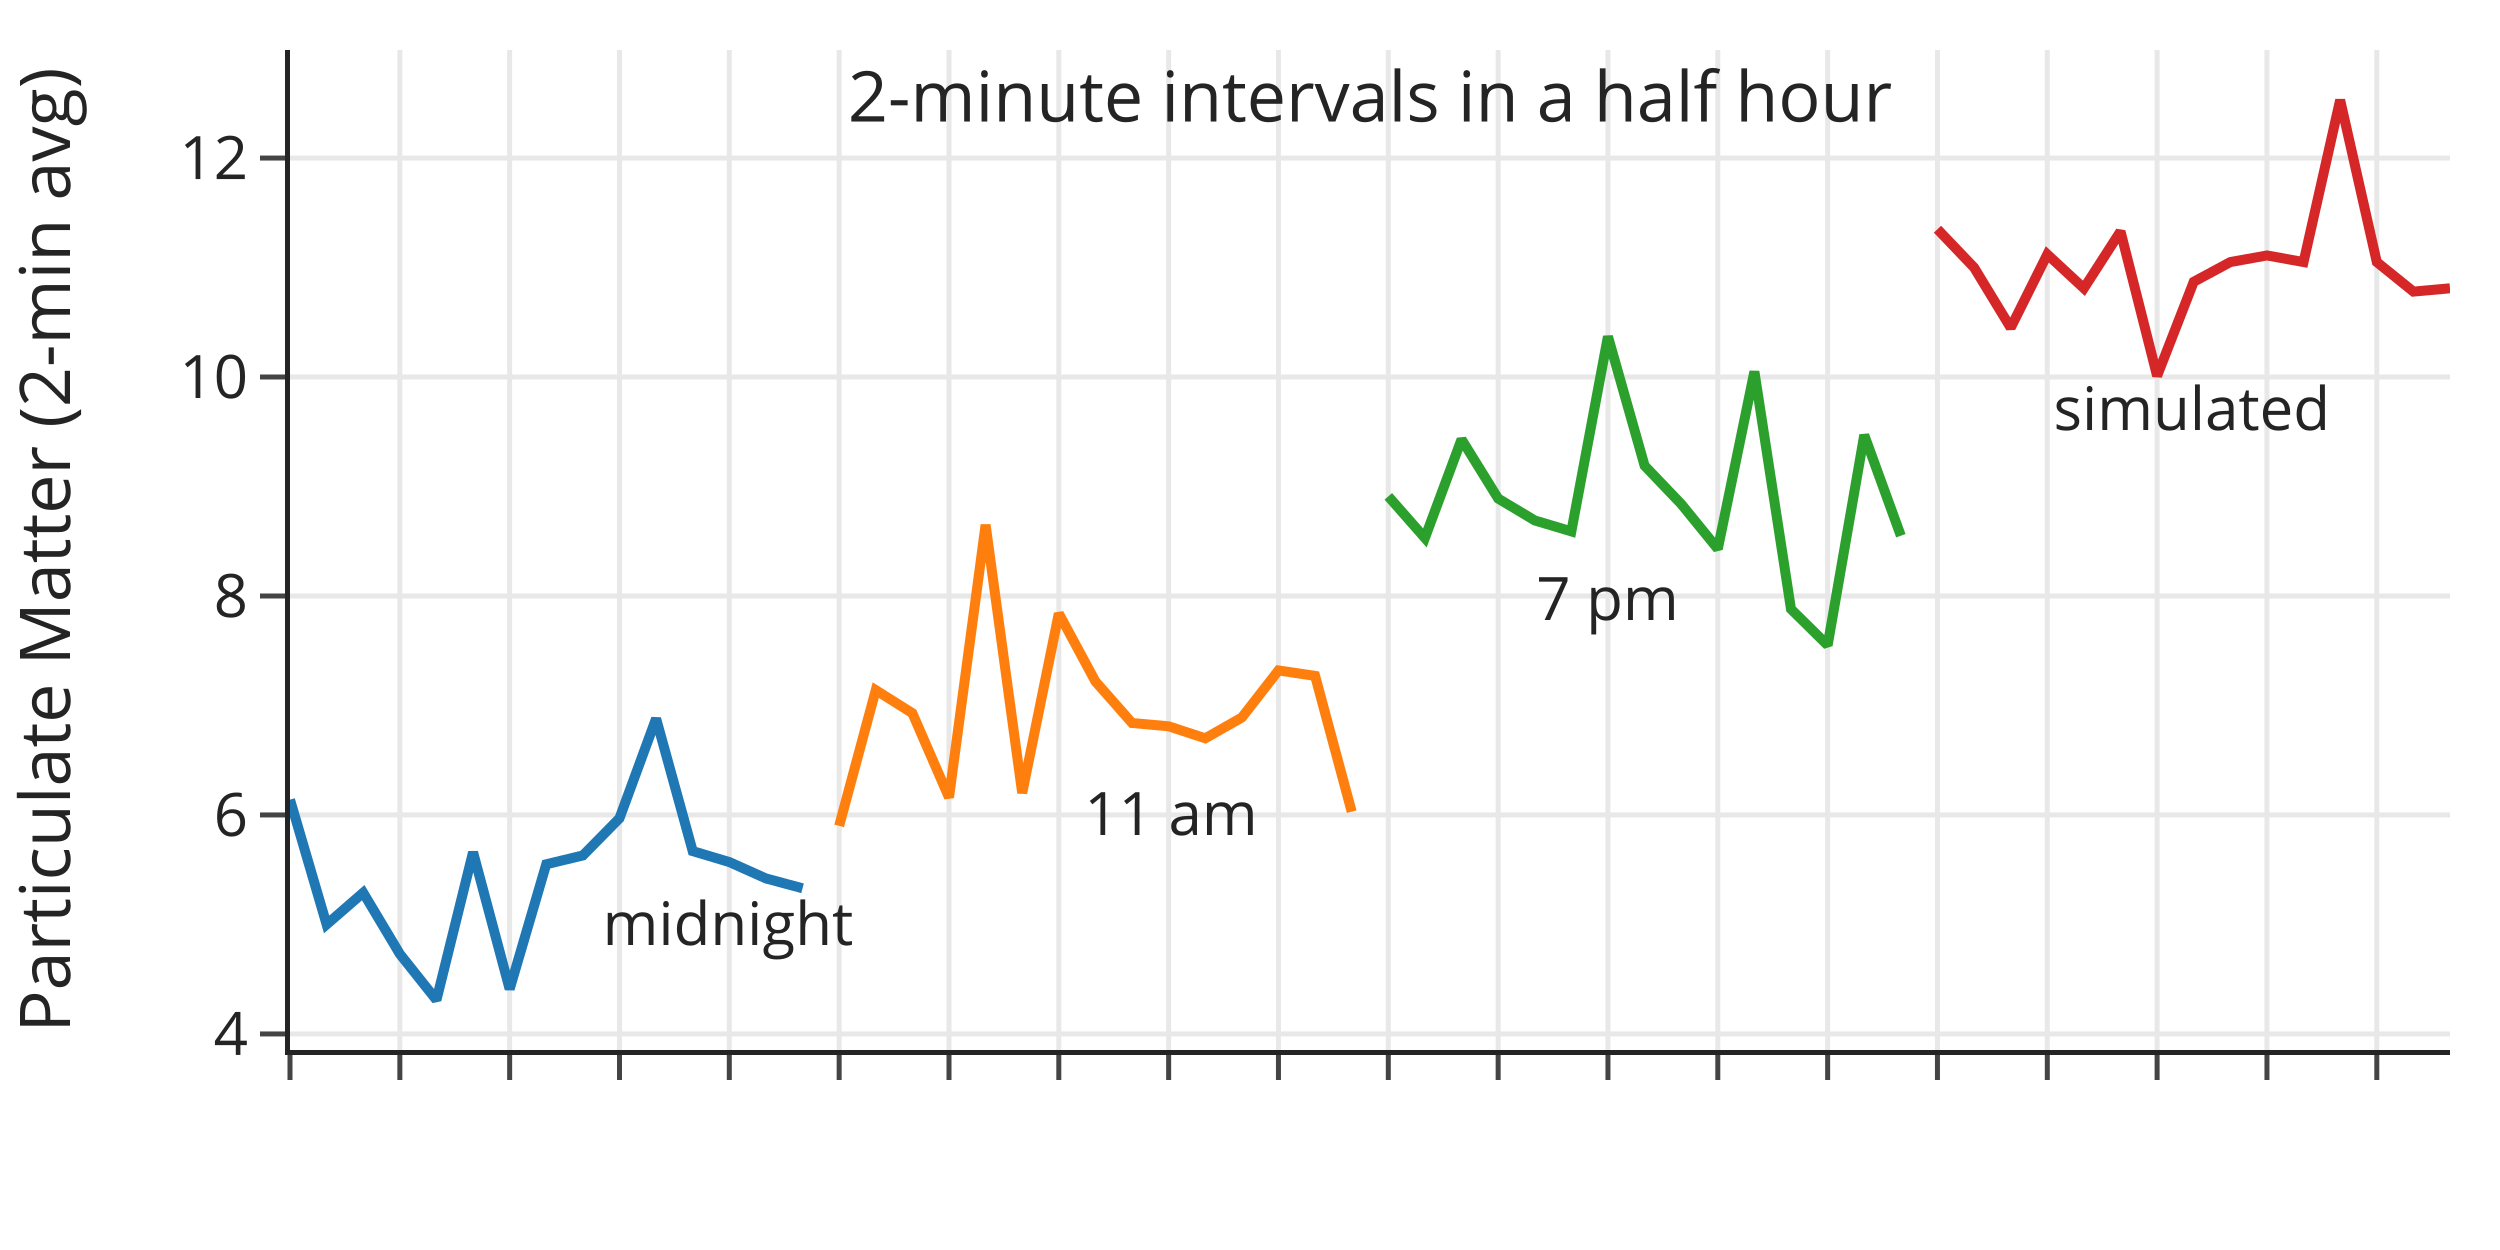
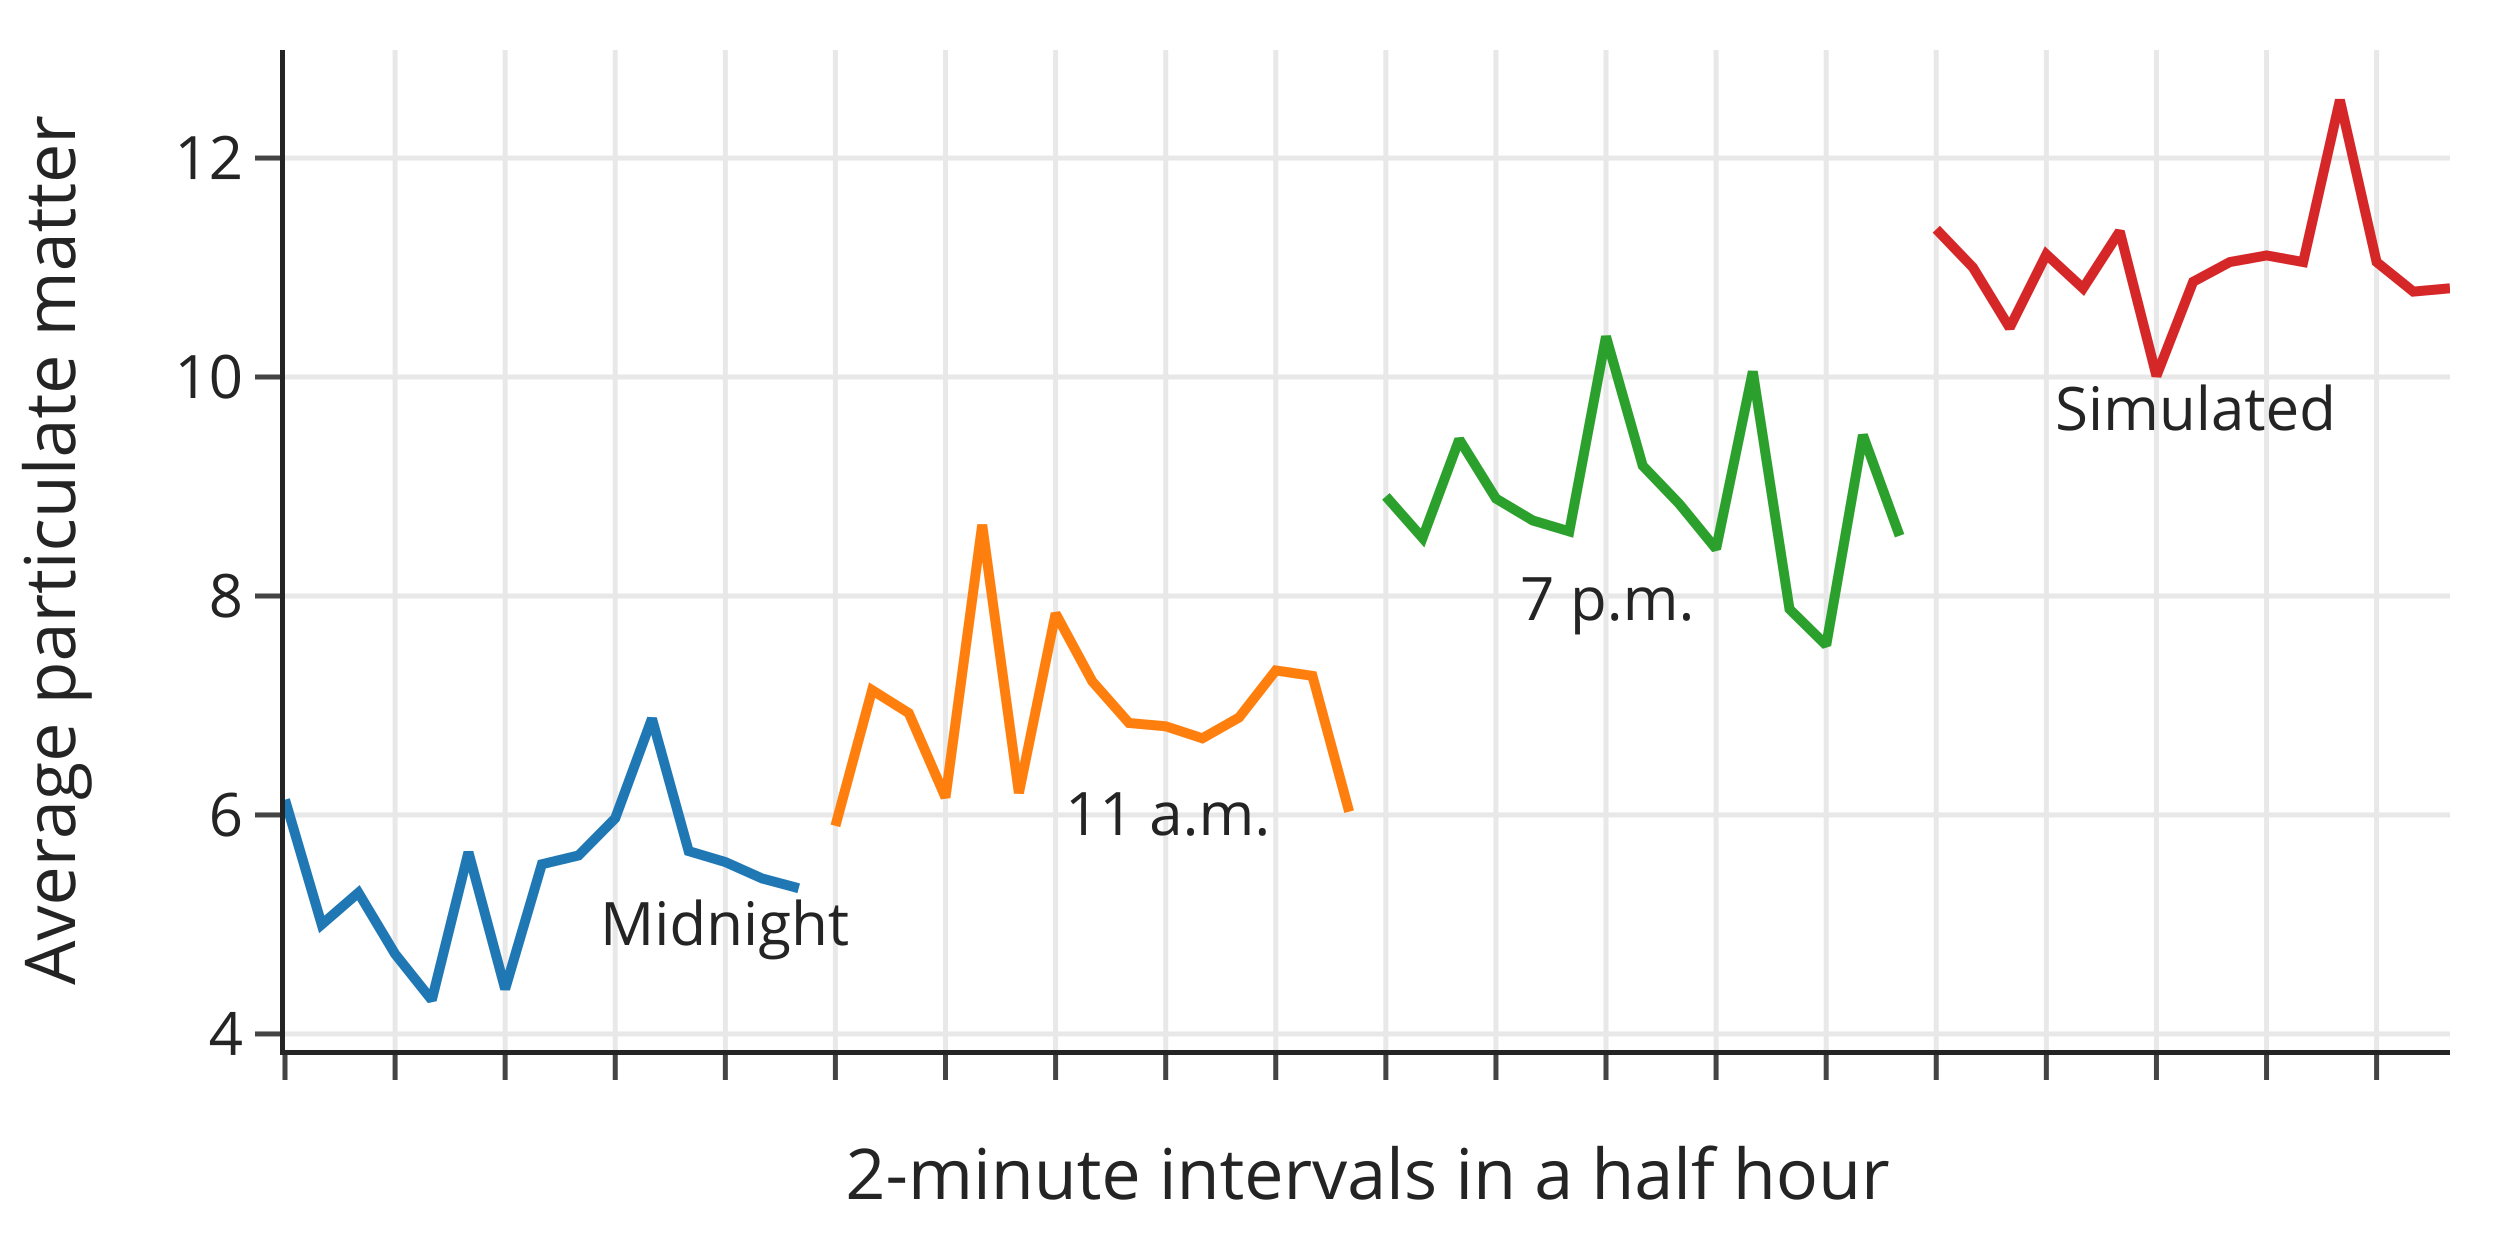
<svg xmlns="http://www.w3.org/2000/svg" class="main-svg" width="500" height="250" style="" viewBox="0 0 500 250">
  <rect x="0" y="0" width="500" height="250" style="fill: rgb(255, 255, 255); fill-opacity: 1;" />
-   <defs id="defs-1fd21e">
+   <defs id="defs-835324">
    <g class="clips">
-       <clipPath id="clip1fd21exyplot" class="plotclip">
-         <rect width="432" height="200" />
-       </clipPath>
-       <clipPath class="axesclip" id="clip1fd21ex">
-         <rect x="58" y="0" width="432" height="250" />
-       </clipPath>
-       <clipPath class="axesclip" id="clip1fd21ey">
+       <clipPath id="clip835324xyplot" class="plotclip">
+         <rect width="433" height="200" />
+       </clipPath>
+       <clipPath class="axesclip" id="clip835324x">
+         <rect x="57" y="0" width="433" height="250" />
+       </clipPath>
+       <clipPath class="axesclip" id="clip835324y">
        <rect x="0" y="10" width="500" height="200" />
      </clipPath>
-       <clipPath class="axesclip" id="clip1fd21exy">
-         <rect x="58" y="10" width="432" height="200" />
+       <clipPath class="axesclip" id="clip835324xy">
+         <rect x="57" y="10" width="433" height="200" />
      </clipPath>
    </g>
    <g class="gradients" />
    <g class="patterns" />
  </defs>
  <g class="bglayer" />
  <g class="layer-below">
    <g class="imagelayer" />
    <g class="shapelayer" />
  </g>
  <g class="cartesianlayer">
    <g class="subplot xy">
      <g class="layer-subplot">
        <g class="shapelayer" />
        <g class="imagelayer" />
      </g>
-       <g class="minor-gridlayer">
-         <g class="x" />
-         <g class="y" />
-       </g>
      <g class="gridlayer">
        <g class="x">
-           <path class="xgrid crisp" transform="translate(79.97,0)" d="M0,10v200" style="stroke: rgb(232, 232, 232); stroke-opacity: 1; stroke-width: 1px;" />
-           <path class="xgrid crisp" transform="translate(101.93,0)" d="M0,10v200" style="stroke: rgb(232, 232, 232); stroke-opacity: 1; stroke-width: 1px;" />
-           <path class="xgrid crisp" transform="translate(123.9,0)" d="M0,10v200" style="stroke: rgb(232, 232, 232); stroke-opacity: 1; stroke-width: 1px;" />
-           <path class="xgrid crisp" transform="translate(145.86,0)" d="M0,10v200" style="stroke: rgb(232, 232, 232); stroke-opacity: 1; stroke-width: 1px;" />
-           <path class="xgrid crisp" transform="translate(167.83,0)" d="M0,10v200" style="stroke: rgb(232, 232, 232); stroke-opacity: 1; stroke-width: 1px;" />
-           <path class="xgrid crisp" transform="translate(189.8,0)" d="M0,10v200" style="stroke: rgb(232, 232, 232); stroke-opacity: 1; stroke-width: 1px;" />
-           <path class="xgrid crisp" transform="translate(211.76,0)" d="M0,10v200" style="stroke: rgb(232, 232, 232); stroke-opacity: 1; stroke-width: 1px;" />
-           <path class="xgrid crisp" transform="translate(233.73,0)" d="M0,10v200" style="stroke: rgb(232, 232, 232); stroke-opacity: 1; stroke-width: 1px;" />
-           <path class="xgrid crisp" transform="translate(255.69,0)" d="M0,10v200" style="stroke: rgb(232, 232, 232); stroke-opacity: 1; stroke-width: 1px;" />
-           <path class="xgrid crisp" transform="translate(277.66,0)" d="M0,10v200" style="stroke: rgb(232, 232, 232); stroke-opacity: 1; stroke-width: 1px;" />
-           <path class="xgrid crisp" transform="translate(299.63,0)" d="M0,10v200" style="stroke: rgb(232, 232, 232); stroke-opacity: 1; stroke-width: 1px;" />
-           <path class="xgrid crisp" transform="translate(321.59,0)" d="M0,10v200" style="stroke: rgb(232, 232, 232); stroke-opacity: 1; stroke-width: 1px;" />
-           <path class="xgrid crisp" transform="translate(343.56,0)" d="M0,10v200" style="stroke: rgb(232, 232, 232); stroke-opacity: 1; stroke-width: 1px;" />
-           <path class="xgrid crisp" transform="translate(365.53,0)" d="M0,10v200" style="stroke: rgb(232, 232, 232); stroke-opacity: 1; stroke-width: 1px;" />
-           <path class="xgrid crisp" transform="translate(387.49,0)" d="M0,10v200" style="stroke: rgb(232, 232, 232); stroke-opacity: 1; stroke-width: 1px;" />
-           <path class="xgrid crisp" transform="translate(409.46,0)" d="M0,10v200" style="stroke: rgb(232, 232, 232); stroke-opacity: 1; stroke-width: 1px;" />
-           <path class="xgrid crisp" transform="translate(431.42,0)" d="M0,10v200" style="stroke: rgb(232, 232, 232); stroke-opacity: 1; stroke-width: 1px;" />
-           <path class="xgrid crisp" transform="translate(453.39,0)" d="M0,10v200" style="stroke: rgb(232, 232, 232); stroke-opacity: 1; stroke-width: 1px;" />
-           <path class="xgrid crisp" transform="translate(475.36,0)" d="M0,10v200" style="stroke: rgb(232, 232, 232); stroke-opacity: 1; stroke-width: 1px;" />
+           <path class="xgrid crisp" transform="translate(79.02,0)" d="M0,10v200" style="stroke: rgb(232, 232, 232); stroke-opacity: 1; stroke-width: 1px;" />
+           <path class="xgrid crisp" transform="translate(101.03,0)" d="M0,10v200" style="stroke: rgb(232, 232, 232); stroke-opacity: 1; stroke-width: 1px;" />
+           <path class="xgrid crisp" transform="translate(123.05,0)" d="M0,10v200" style="stroke: rgb(232, 232, 232); stroke-opacity: 1; stroke-width: 1px;" />
+           <path class="xgrid crisp" transform="translate(145.07,0)" d="M0,10v200" style="stroke: rgb(232, 232, 232); stroke-opacity: 1; stroke-width: 1px;" />
+           <path class="xgrid crisp" transform="translate(167.08,0)" d="M0,10v200" style="stroke: rgb(232, 232, 232); stroke-opacity: 1; stroke-width: 1px;" />
+           <path class="xgrid crisp" transform="translate(189.1,0)" d="M0,10v200" style="stroke: rgb(232, 232, 232); stroke-opacity: 1; stroke-width: 1px;" />
+           <path class="xgrid crisp" transform="translate(211.12,0)" d="M0,10v200" style="stroke: rgb(232, 232, 232); stroke-opacity: 1; stroke-width: 1px;" />
+           <path class="xgrid crisp" transform="translate(233.14,0)" d="M0,10v200" style="stroke: rgb(232, 232, 232); stroke-opacity: 1; stroke-width: 1px;" />
+           <path class="xgrid crisp" transform="translate(255.15,0)" d="M0,10v200" style="stroke: rgb(232, 232, 232); stroke-opacity: 1; stroke-width: 1px;" />
+           <path class="xgrid crisp" transform="translate(277.17,0)" d="M0,10v200" style="stroke: rgb(232, 232, 232); stroke-opacity: 1; stroke-width: 1px;" />
+           <path class="xgrid crisp" transform="translate(299.19,0)" d="M0,10v200" style="stroke: rgb(232, 232, 232); stroke-opacity: 1; stroke-width: 1px;" />
+           <path class="xgrid crisp" transform="translate(321.2,0)" d="M0,10v200" style="stroke: rgb(232, 232, 232); stroke-opacity: 1; stroke-width: 1px;" />
+           <path class="xgrid crisp" transform="translate(343.22,0)" d="M0,10v200" style="stroke: rgb(232, 232, 232); stroke-opacity: 1; stroke-width: 1px;" />
+           <path class="xgrid crisp" transform="translate(365.24,0)" d="M0,10v200" style="stroke: rgb(232, 232, 232); stroke-opacity: 1; stroke-width: 1px;" />
+           <path class="xgrid crisp" transform="translate(387.25,0)" d="M0,10v200" style="stroke: rgb(232, 232, 232); stroke-opacity: 1; stroke-width: 1px;" />
+           <path class="xgrid crisp" transform="translate(409.27,0)" d="M0,10v200" style="stroke: rgb(232, 232, 232); stroke-opacity: 1; stroke-width: 1px;" />
+           <path class="xgrid crisp" transform="translate(431.29,0)" d="M0,10v200" style="stroke: rgb(232, 232, 232); stroke-opacity: 1; stroke-width: 1px;" />
+           <path class="xgrid crisp" transform="translate(453.31,0)" d="M0,10v200" style="stroke: rgb(232, 232, 232); stroke-opacity: 1; stroke-width: 1px;" />
+           <path class="xgrid crisp" transform="translate(475.32,0)" d="M0,10v200" style="stroke: rgb(232, 232, 232); stroke-opacity: 1; stroke-width: 1px;" />
        </g>
        <g class="y">
-           <path class="ygrid crisp" transform="translate(0,206.79)" d="M58,0h432" style="stroke: rgb(232, 232, 232); stroke-opacity: 1; stroke-width: 1px;" />
-           <path class="ygrid crisp" transform="translate(0,162.99)" d="M58,0h432" style="stroke: rgb(232, 232, 232); stroke-opacity: 1; stroke-width: 1px;" />
-           <path class="ygrid crisp" transform="translate(0,119.2)" d="M58,0h432" style="stroke: rgb(232, 232, 232); stroke-opacity: 1; stroke-width: 1px;" />
-           <path class="ygrid crisp" transform="translate(0,75.4)" d="M58,0h432" style="stroke: rgb(232, 232, 232); stroke-opacity: 1; stroke-width: 1px;" />
-           <path class="ygrid crisp" transform="translate(0,31.61)" d="M58,0h432" style="stroke: rgb(232, 232, 232); stroke-opacity: 1; stroke-width: 1px;" />
+           <path class="ygrid crisp" transform="translate(0,206.79)" d="M57,0h433" style="stroke: rgb(232, 232, 232); stroke-opacity: 1; stroke-width: 1px;" />
+           <path class="ygrid crisp" transform="translate(0,162.99)" d="M57,0h433" style="stroke: rgb(232, 232, 232); stroke-opacity: 1; stroke-width: 1px;" />
+           <path class="ygrid crisp" transform="translate(0,119.2)" d="M57,0h433" style="stroke: rgb(232, 232, 232); stroke-opacity: 1; stroke-width: 1px;" />
+           <path class="ygrid crisp" transform="translate(0,75.4)" d="M57,0h433" style="stroke: rgb(232, 232, 232); stroke-opacity: 1; stroke-width: 1px;" />
+           <path class="ygrid crisp" transform="translate(0,31.61)" d="M57,0h433" style="stroke: rgb(232, 232, 232); stroke-opacity: 1; stroke-width: 1px;" />
        </g>
      </g>
      <g class="zerolinelayer" />
      <path class="xlines-below" />
      <path class="ylines-below" />
      <g class="overlines-below" />
      <g class="xaxislayer-below" />
      <g class="yaxislayer-below" />
      <g class="overaxes-below" />
-       <g class="plot" transform="translate(58,10)" clip-path="url(#clip1fd21exyplot)">
+       <g class="plot" transform="translate(57,10)" clip-path="url(#clip835324xyplot)">
        <g class="scatterlayer mlayer">
-           <g class="trace scatter tracea27cce" style="stroke-miterlimit: 2; opacity: 1;">
-             <g class="fills" />
-             <g class="errorbars" />
-             <g class="lines">
-               <path class="js-line" d="M0,149.93L7.32,174.89L14.64,168.54L21.97,180.8L29.29,190L36.61,160.44L43.93,187.81L51.25,162.85L58.58,161.09L65.9,153.65L73.22,133.72L80.54,160.22L87.86,162.41L95.19,165.69L102.51,167.66" style="vector-effect: none; fill: none; stroke: rgb(31, 119, 180); stroke-opacity: 1; stroke-width: 2px; opacity: 1;" />
-             </g>
-             <g class="points" />
-             <g class="text" />
-           </g>
-           <g class="trace scatter trace4676e2" style="stroke-miterlimit: 2; opacity: 1;">
-             <g class="fills" />
-             <g class="errorbars" />
-             <g class="lines">
-               <path class="js-line" d="M109.83,155.18L117.15,128.03L124.47,132.63L131.8,149.49L139.12,94.96L146.44,148.61L153.76,112.7L161.08,126.28L168.41,134.6L175.73,135.26L183.05,137.66L190.37,133.5L197.69,124.09L205.02,125.18L212.34,152.34" style="vector-effect: none; fill: none; stroke: rgb(255, 127, 14); stroke-opacity: 1; stroke-width: 2px; opacity: 1;" />
-             </g>
-             <g class="points" />
-             <g class="text" />
-           </g>
-           <g class="trace scatter traceac4195" style="stroke-miterlimit: 2; opacity: 1;">
-             <g class="fills" />
-             <g class="errorbars" />
-             <g class="lines">
-               <path class="js-line" d="M219.66,89.27L226.98,97.59L234.31,77.88L241.63,89.71L248.95,94.09L256.27,96.28L263.59,57.3L270.92,83.14L278.24,90.8L285.56,99.78L292.88,64.31L300.2,111.82L307.53,119.05L314.85,77.01L322.17,97.15" style="vector-effect: none; fill: none; stroke: rgb(44, 160, 44); stroke-opacity: 1; stroke-width: 2px; opacity: 1;" />
-             </g>
-             <g class="points" />
-             <g class="text" />
-           </g>
-           <g class="trace scatter trace066b5a" style="stroke-miterlimit: 2; opacity: 1;">
-             <g class="fills" />
-             <g class="errorbars" />
-             <g class="lines">
-               <path class="js-line" d="M329.49,35.84L336.81,43.5L344.14,55.55L351.46,40.88L358.78,47.66L366.1,36.28L373.42,65.18L380.75,46.35L388.07,42.41L395.39,41.09L402.71,42.41L410.03,10L417.36,42.41L424.68,48.32L432,47.66" style="vector-effect: none; fill: none; stroke: rgb(214, 39, 40); stroke-opacity: 1; stroke-width: 2px; opacity: 1;" />
+           <g class="trace scatter trace4cda68" style="stroke-miterlimit: 2; opacity: 1;">
+             <g class="fills" />
+             <g class="errorbars" />
+             <g class="lines">
+               <path class="js-line" d="M0,149.93L7.34,174.89L14.68,168.54L22.02,180.8L29.36,190L36.69,160.44L44.03,187.81L51.37,162.85L58.71,161.09L66.05,153.65L73.39,133.72L80.73,160.22L88.07,162.41L95.41,165.69L102.75,167.66" style="vector-effect: non-scaling-stroke; fill: none; stroke: rgb(31, 119, 180); stroke-opacity: 1; stroke-width: 2px; opacity: 1;" />
+             </g>
+             <g class="points" />
+             <g class="text" />
+           </g>
+           <g class="trace scatter trace2c9f7a" style="stroke-miterlimit: 2; opacity: 1;">
+             <g class="fills" />
+             <g class="errorbars" />
+             <g class="lines">
+               <path class="js-line" d="M110.08,155.18L117.42,128.03L124.76,132.63L132.1,149.49L139.44,94.96L146.78,148.61L154.12,112.7L161.46,126.28L168.8,134.6L176.14,135.26L183.47,137.66L190.81,133.5L198.15,124.09L205.49,125.18L212.83,152.34" style="vector-effect: non-scaling-stroke; fill: none; stroke: rgb(255, 127, 14); stroke-opacity: 1; stroke-width: 2px; opacity: 1;" />
+             </g>
+             <g class="points" />
+             <g class="text" />
+           </g>
+           <g class="trace scatter traceeaf55f" style="stroke-miterlimit: 2; opacity: 1;">
+             <g class="fills" />
+             <g class="errorbars" />
+             <g class="lines">
+               <path class="js-line" d="M220.17,89.27L227.51,97.59L234.85,77.88L242.19,89.71L249.53,94.09L256.86,96.28L264.2,57.3L271.54,83.14L278.88,90.8L286.22,99.78L293.56,64.31L300.9,111.82L308.24,119.05L315.58,77.01L322.92,97.15" style="vector-effect: non-scaling-stroke; fill: none; stroke: rgb(44, 160, 44); stroke-opacity: 1; stroke-width: 2px; opacity: 1;" />
+             </g>
+             <g class="points" />
+             <g class="text" />
+           </g>
+           <g class="trace scatter trace45f89d" style="stroke-miterlimit: 2; opacity: 1;">
+             <g class="fills" />
+             <g class="errorbars" />
+             <g class="lines">
+               <path class="js-line" d="M330.25,35.84L337.59,43.5L344.93,55.55L352.27,40.88L359.61,47.66L366.95,36.28L374.29,65.18L381.63,46.35L388.97,42.41L396.31,41.09L403.64,42.41L410.98,10L418.32,42.41L425.66,48.32L433,47.66" style="vector-effect: non-scaling-stroke; fill: none; stroke: rgb(214, 39, 40); stroke-opacity: 1; stroke-width: 2px; opacity: 1;" />
            </g>
            <g class="points" />
            <g class="text" />
          </g>
        </g>
      </g>
      <g class="overplot" />
-       <path class="xlines-above crisp" d="M57,210.5H490" style="fill: none; stroke-width: 1px; stroke: rgb(36, 36, 36); stroke-opacity: 1;" />
-       <path class="ylines-above crisp" d="M57.5,10V210" style="fill: none; stroke-width: 1px; stroke: rgb(36, 36, 36); stroke-opacity: 1;" />
+       <path class="xlines-above crisp" d="M56,210.5H490" style="fill: none; stroke-width: 1px; stroke: rgb(36, 36, 36); stroke-opacity: 1;" />
+       <path class="ylines-above crisp" d="M56.5,10V210" style="fill: none; stroke-width: 1px; stroke: rgb(36, 36, 36); stroke-opacity: 1;" />
      <g class="overlines-above" />
      <g class="xaxislayer-above">
-         <path class="xtick ticks crisp" d="M0,211v5" transform="translate(58,0)" style="stroke: rgb(68, 68, 68); stroke-opacity: 1; stroke-width: 1px;" />
-         <path class="xtick ticks crisp" d="M0,211v5" transform="translate(79.97,0)" style="stroke: rgb(68, 68, 68); stroke-opacity: 1; stroke-width: 1px;" />
-         <path class="xtick ticks crisp" d="M0,211v5" transform="translate(101.93,0)" style="stroke: rgb(68, 68, 68); stroke-opacity: 1; stroke-width: 1px;" />
-         <path class="xtick ticks crisp" d="M0,211v5" transform="translate(123.9,0)" style="stroke: rgb(68, 68, 68); stroke-opacity: 1; stroke-width: 1px;" />
-         <path class="xtick ticks crisp" d="M0,211v5" transform="translate(145.86,0)" style="stroke: rgb(68, 68, 68); stroke-opacity: 1; stroke-width: 1px;" />
-         <path class="xtick ticks crisp" d="M0,211v5" transform="translate(167.83,0)" style="stroke: rgb(68, 68, 68); stroke-opacity: 1; stroke-width: 1px;" />
-         <path class="xtick ticks crisp" d="M0,211v5" transform="translate(189.8,0)" style="stroke: rgb(68, 68, 68); stroke-opacity: 1; stroke-width: 1px;" />
-         <path class="xtick ticks crisp" d="M0,211v5" transform="translate(211.76,0)" style="stroke: rgb(68, 68, 68); stroke-opacity: 1; stroke-width: 1px;" />
-         <path class="xtick ticks crisp" d="M0,211v5" transform="translate(233.73,0)" style="stroke: rgb(68, 68, 68); stroke-opacity: 1; stroke-width: 1px;" />
-         <path class="xtick ticks crisp" d="M0,211v5" transform="translate(255.69,0)" style="stroke: rgb(68, 68, 68); stroke-opacity: 1; stroke-width: 1px;" />
-         <path class="xtick ticks crisp" d="M0,211v5" transform="translate(277.66,0)" style="stroke: rgb(68, 68, 68); stroke-opacity: 1; stroke-width: 1px;" />
-         <path class="xtick ticks crisp" d="M0,211v5" transform="translate(299.63,0)" style="stroke: rgb(68, 68, 68); stroke-opacity: 1; stroke-width: 1px;" />
-         <path class="xtick ticks crisp" d="M0,211v5" transform="translate(321.59,0)" style="stroke: rgb(68, 68, 68); stroke-opacity: 1; stroke-width: 1px;" />
-         <path class="xtick ticks crisp" d="M0,211v5" transform="translate(343.56,0)" style="stroke: rgb(68, 68, 68); stroke-opacity: 1; stroke-width: 1px;" />
-         <path class="xtick ticks crisp" d="M0,211v5" transform="translate(365.53,0)" style="stroke: rgb(68, 68, 68); stroke-opacity: 1; stroke-width: 1px;" />
-         <path class="xtick ticks crisp" d="M0,211v5" transform="translate(387.49,0)" style="stroke: rgb(68, 68, 68); stroke-opacity: 1; stroke-width: 1px;" />
-         <path class="xtick ticks crisp" d="M0,211v5" transform="translate(409.46,0)" style="stroke: rgb(68, 68, 68); stroke-opacity: 1; stroke-width: 1px;" />
-         <path class="xtick ticks crisp" d="M0,211v5" transform="translate(431.42,0)" style="stroke: rgb(68, 68, 68); stroke-opacity: 1; stroke-width: 1px;" />
-         <path class="xtick ticks crisp" d="M0,211v5" transform="translate(453.39,0)" style="stroke: rgb(68, 68, 68); stroke-opacity: 1; stroke-width: 1px;" />
-         <path class="xtick ticks crisp" d="M0,211v5" transform="translate(475.36,0)" style="stroke: rgb(68, 68, 68); stroke-opacity: 1; stroke-width: 1px;" />
+         <path class="xtick ticks crisp" d="M0,211v5" transform="translate(57,0)" style="stroke: rgb(68, 68, 68); stroke-opacity: 1; stroke-width: 1px;" />
+         <path class="xtick ticks crisp" d="M0,211v5" transform="translate(79.02,0)" style="stroke: rgb(68, 68, 68); stroke-opacity: 1; stroke-width: 1px;" />
+         <path class="xtick ticks crisp" d="M0,211v5" transform="translate(101.03,0)" style="stroke: rgb(68, 68, 68); stroke-opacity: 1; stroke-width: 1px;" />
+         <path class="xtick ticks crisp" d="M0,211v5" transform="translate(123.05,0)" style="stroke: rgb(68, 68, 68); stroke-opacity: 1; stroke-width: 1px;" />
+         <path class="xtick ticks crisp" d="M0,211v5" transform="translate(145.07,0)" style="stroke: rgb(68, 68, 68); stroke-opacity: 1; stroke-width: 1px;" />
+         <path class="xtick ticks crisp" d="M0,211v5" transform="translate(167.08,0)" style="stroke: rgb(68, 68, 68); stroke-opacity: 1; stroke-width: 1px;" />
+         <path class="xtick ticks crisp" d="M0,211v5" transform="translate(189.1,0)" style="stroke: rgb(68, 68, 68); stroke-opacity: 1; stroke-width: 1px;" />
+         <path class="xtick ticks crisp" d="M0,211v5" transform="translate(211.12,0)" style="stroke: rgb(68, 68, 68); stroke-opacity: 1; stroke-width: 1px;" />
+         <path class="xtick ticks crisp" d="M0,211v5" transform="translate(233.14,0)" style="stroke: rgb(68, 68, 68); stroke-opacity: 1; stroke-width: 1px;" />
+         <path class="xtick ticks crisp" d="M0,211v5" transform="translate(255.15,0)" style="stroke: rgb(68, 68, 68); stroke-opacity: 1; stroke-width: 1px;" />
+         <path class="xtick ticks crisp" d="M0,211v5" transform="translate(277.17,0)" style="stroke: rgb(68, 68, 68); stroke-opacity: 1; stroke-width: 1px;" />
+         <path class="xtick ticks crisp" d="M0,211v5" transform="translate(299.19,0)" style="stroke: rgb(68, 68, 68); stroke-opacity: 1; stroke-width: 1px;" />
+         <path class="xtick ticks crisp" d="M0,211v5" transform="translate(321.2,0)" style="stroke: rgb(68, 68, 68); stroke-opacity: 1; stroke-width: 1px;" />
+         <path class="xtick ticks crisp" d="M0,211v5" transform="translate(343.22,0)" style="stroke: rgb(68, 68, 68); stroke-opacity: 1; stroke-width: 1px;" />
+         <path class="xtick ticks crisp" d="M0,211v5" transform="translate(365.24,0)" style="stroke: rgb(68, 68, 68); stroke-opacity: 1; stroke-width: 1px;" />
+         <path class="xtick ticks crisp" d="M0,211v5" transform="translate(387.25,0)" style="stroke: rgb(68, 68, 68); stroke-opacity: 1; stroke-width: 1px;" />
+         <path class="xtick ticks crisp" d="M0,211v5" transform="translate(409.27,0)" style="stroke: rgb(68, 68, 68); stroke-opacity: 1; stroke-width: 1px;" />
+         <path class="xtick ticks crisp" d="M0,211v5" transform="translate(431.29,0)" style="stroke: rgb(68, 68, 68); stroke-opacity: 1; stroke-width: 1px;" />
+         <path class="xtick ticks crisp" d="M0,211v5" transform="translate(453.31,0)" style="stroke: rgb(68, 68, 68); stroke-opacity: 1; stroke-width: 1px;" />
+         <path class="xtick ticks crisp" d="M0,211v5" transform="translate(475.32,0)" style="stroke: rgb(68, 68, 68); stroke-opacity: 1; stroke-width: 1px;" />
      </g>
      <g class="yaxislayer-above">
-         <path class="ytick ticks crisp" d="M57,0h-5" transform="translate(0,206.79)" style="stroke: rgb(68, 68, 68); stroke-opacity: 1; stroke-width: 1px;" />
-         <path class="ytick ticks crisp" d="M57,0h-5" transform="translate(0,162.99)" style="stroke: rgb(68, 68, 68); stroke-opacity: 1; stroke-width: 1px;" />
-         <path class="ytick ticks crisp" d="M57,0h-5" transform="translate(0,119.2)" style="stroke: rgb(68, 68, 68); stroke-opacity: 1; stroke-width: 1px;" />
-         <path class="ytick ticks crisp" d="M57,0h-5" transform="translate(0,75.4)" style="stroke: rgb(68, 68, 68); stroke-opacity: 1; stroke-width: 1px;" />
-         <path class="ytick ticks crisp" d="M57,0h-5" transform="translate(0,31.61)" style="stroke: rgb(68, 68, 68); stroke-opacity: 1; stroke-width: 1px;" />
-         <g class="ytick">
-           <text text-anchor="end" x="49.6" y="4.2" transform="translate(0,206.79)" style="font-family: 'Open Sans', verdana, arial, sans-serif; font-size: 12px; fill: rgb(36, 36, 36); fill-opacity: 1; white-space: pre; opacity: 1;">4</text>
-         </g>
-         <g class="ytick">
-           <text text-anchor="end" x="49.6" y="4.2" style="font-family: 'Open Sans', verdana, arial, sans-serif; font-size: 12px; fill: rgb(36, 36, 36); fill-opacity: 1; white-space: pre; opacity: 1;" transform="translate(0,162.99)">6</text>
-         </g>
-         <g class="ytick">
-           <text text-anchor="end" x="49.6" y="4.2" style="font-family: 'Open Sans', verdana, arial, sans-serif; font-size: 12px; fill: rgb(36, 36, 36); fill-opacity: 1; white-space: pre; opacity: 1;" transform="translate(0,119.2)">8</text>
-         </g>
-         <g class="ytick">
-           <text text-anchor="end" x="49.6" y="4.2" style="font-family: 'Open Sans', verdana, arial, sans-serif; font-size: 12px; fill: rgb(36, 36, 36); fill-opacity: 1; white-space: pre; opacity: 1;" transform="translate(0,75.4)">10</text>
-         </g>
-         <g class="ytick">
-           <text text-anchor="end" x="49.6" y="4.2" style="font-family: 'Open Sans', verdana, arial, sans-serif; font-size: 12px; fill: rgb(36, 36, 36); fill-opacity: 1; white-space: pre; opacity: 1;" transform="translate(0,31.61)">12</text>
+         <path class="ytick ticks crisp" d="M56,0h-5" transform="translate(0,206.79)" style="stroke: rgb(68, 68, 68); stroke-opacity: 1; stroke-width: 1px;" />
+         <path class="ytick ticks crisp" d="M56,0h-5" transform="translate(0,162.99)" style="stroke: rgb(68, 68, 68); stroke-opacity: 1; stroke-width: 1px;" />
+         <path class="ytick ticks crisp" d="M56,0h-5" transform="translate(0,119.2)" style="stroke: rgb(68, 68, 68); stroke-opacity: 1; stroke-width: 1px;" />
+         <path class="ytick ticks crisp" d="M56,0h-5" transform="translate(0,75.4)" style="stroke: rgb(68, 68, 68); stroke-opacity: 1; stroke-width: 1px;" />
+         <path class="ytick ticks crisp" d="M56,0h-5" transform="translate(0,31.61)" style="stroke: rgb(68, 68, 68); stroke-opacity: 1; stroke-width: 1px;" />
+         <g class="ytick">
+           <text text-anchor="end" x="48.6" y="4.2" transform="translate(0,206.79)" style="font-family: 'Open Sans', verdana, arial, sans-serif; font-size: 12px; fill: rgb(36, 36, 36); fill-opacity: 1; white-space: pre; opacity: 1;">4</text>
+         </g>
+         <g class="ytick">
+           <text text-anchor="end" x="48.6" y="4.2" style="font-family: 'Open Sans', verdana, arial, sans-serif; font-size: 12px; fill: rgb(36, 36, 36); fill-opacity: 1; white-space: pre; opacity: 1;" transform="translate(0,162.99)">6</text>
+         </g>
+         <g class="ytick">
+           <text text-anchor="end" x="48.6" y="4.2" style="font-family: 'Open Sans', verdana, arial, sans-serif; font-size: 12px; fill: rgb(36, 36, 36); fill-opacity: 1; white-space: pre; opacity: 1;" transform="translate(0,119.2)">8</text>
+         </g>
+         <g class="ytick">
+           <text text-anchor="end" x="48.6" y="4.2" style="font-family: 'Open Sans', verdana, arial, sans-serif; font-size: 12px; fill: rgb(36, 36, 36); fill-opacity: 1; white-space: pre; opacity: 1;" transform="translate(0,75.4)">10</text>
+         </g>
+         <g class="ytick">
+           <text text-anchor="end" x="48.6" y="4.2" style="font-family: 'Open Sans', verdana, arial, sans-serif; font-size: 12px; fill: rgb(36, 36, 36); fill-opacity: 1; white-space: pre; opacity: 1;" transform="translate(0,31.61)">12</text>
        </g>
      </g>
      <g class="overaxes-above" />
    </g>
  </g>
  <g class="polarlayer" />
  <g class="smithlayer" />
  <g class="ternarylayer" />
  <g class="geolayer" />
  <g class="funnelarealayer" />
  <g class="pielayer" />
  <g class="iciclelayer" />
  <g class="treemaplayer" />
  <g class="sunburstlayer" />
  <g class="glimages" />
-   <defs id="topdefs-1fd21e">
+   <defs id="topdefs-835324">
    <g class="clips" />
  </defs>
  <g class="layer-above">
    <g class="imagelayer" />
    <g class="shapelayer" />
  </g>
  <g class="infolayer">
    <g class="g-gtitle" />
    <g class="g-xtitle">
-       <text class="xtitle" x="274" y="24.3" text-anchor="middle" style="font-family: 'Open Sans', verdana, arial, sans-serif; font-size: 14px; fill: rgb(36, 36, 36); opacity: 1; font-weight: normal; white-space: pre;">2-minute intervals in a half hour</text>
-     </g>
-     <g class="g-ytitle" transform="translate(3.97168,0)">
-       <text class="ytitle" transform="rotate(-90,10.02813,110)" x="10.028" y="110" text-anchor="middle" style="font-family: 'Open Sans', verdana, arial, sans-serif; font-size: 14px; fill: rgb(36, 36, 36); opacity: 1; font-weight: normal; white-space: pre;">Particulate Matter (2-min avg)</text>
+       <text class="xtitle" x="273.5" y="239.8" text-anchor="middle" style="font-family: 'Open Sans', verdana, arial, sans-serif; font-size: 14px; fill: rgb(36, 36, 36); opacity: 1; font-weight: normal; white-space: pre;">2-minute intervals in a half hour</text>
+     </g>
+     <g class="g-ytitle" transform="translate(4.924805,0)">
+       <text class="ytitle" transform="rotate(-90,10.075,110)" x="10.075" y="110" text-anchor="middle" style="font-family: 'Open Sans', verdana, arial, sans-serif; font-size: 14px; fill: rgb(36, 36, 36); opacity: 1; font-weight: normal; white-space: pre;">Average particulate matter</text>
    </g>
    <g class="annotation" data-index="0" style="opacity: 1;">
-       <g class="annotation-text-g" transform="rotate(0,145.86,184.89)">
-         <g class="cursor-pointer" transform="translate(117,175)">
-           <rect class="bg" x="0.5" y="0.5" width="56" height="18" style="stroke-width: 1px; stroke: rgb(0, 0, 0); stroke-opacity: 0; fill: rgb(0, 0, 0); fill-opacity: 0;" />
-           <text class="annotation-text" text-anchor="middle" x="28.578" y="14" style="font-family: 'Open Sans', verdana, arial, sans-serif; font-size: 12px; fill: rgb(36, 36, 36); fill-opacity: 1; white-space: pre;">midnight</text>
+       <g class="annotation-text-g" transform="rotate(0,145.07,184.89)">
+         <g class="cursor-pointer" transform="translate(118,174)">
+           <rect class="bg" x="0.5" y="0.5" width="53" height="20" style="stroke-width: 1px; stroke: rgb(0, 0, 0); stroke-opacity: 0; fill: rgb(0, 0, 0); fill-opacity: 0;" />
+           <text class="annotation-text" text-anchor="middle" x="26.906" y="15" style="font-family: 'Open Sans', verdana, arial, sans-serif; font-size: 12px; fill: rgb(36, 36, 36); fill-opacity: 1; white-space: pre;">Midnight</text>
        </g>
      </g>
    </g>
    <g class="annotation" data-index="1" style="opacity: 1;">
-       <g class="annotation-text-g" transform="rotate(0,233.73,162.99)">
-         <g class="cursor-pointer" transform="translate(213,153)">
-           <rect class="bg" x="0.5" y="0.5" width="41" height="18" style="stroke-width: 1px; stroke: rgb(0, 0, 0); stroke-opacity: 0; fill: rgb(0, 0, 0); fill-opacity: 0;" />
-           <text class="annotation-text" text-anchor="middle" x="21.188" y="14" style="font-family: 'Open Sans', verdana, arial, sans-serif; font-size: 12px; fill: rgb(36, 36, 36); fill-opacity: 1; white-space: pre;">11 am</text>
+       <g class="annotation-text-g" transform="rotate(0,233.14,162.99)">
+         <g class="cursor-pointer" transform="translate(211,152)">
+           <rect class="bg" x="0.5" y="0.5" width="44" height="20" style="stroke-width: 1px; stroke: rgb(0, 0, 0); stroke-opacity: 0; fill: rgb(0, 0, 0); fill-opacity: 0;" />
+           <text class="annotation-text" text-anchor="middle" x="22.531" y="15" style="font-family: 'Open Sans', verdana, arial, sans-serif; font-size: 12px; fill: rgb(36, 36, 36); fill-opacity: 1; white-space: pre;">11 a.m.</text>
        </g>
      </g>
    </g>
    <g class="annotation" data-index="2" style="opacity: 1;">
-       <g class="annotation-text-g" transform="rotate(0,321.59,119.2)">
-         <g class="cursor-pointer" transform="translate(304,110)">
-           <rect class="bg" x="0.5" y="0.5" width="34" height="18" style="stroke-width: 1px; stroke: rgb(0, 0, 0); stroke-opacity: 0; fill: rgb(0, 0, 0); fill-opacity: 0;" />
-           <text class="annotation-text" text-anchor="middle" x="17.5" y="14" style="font-family: 'Open Sans', verdana, arial, sans-serif; font-size: 12px; fill: rgb(36, 36, 36); fill-opacity: 1; white-space: pre;">7 pm</text>
+       <g class="annotation-text-g" transform="rotate(0,321.2,119.2)">
+         <g class="cursor-pointer" transform="translate(302,109)">
+           <rect class="bg" x="0.5" y="0.5" width="38" height="20" style="stroke-width: 1px; stroke: rgb(0, 0, 0); stroke-opacity: 0; fill: rgb(0, 0, 0); fill-opacity: 0;" />
+           <text class="annotation-text" text-anchor="middle" x="19.453" y="15" style="font-family: 'Open Sans', verdana, arial, sans-serif; font-size: 12px; fill: rgb(36, 36, 36); fill-opacity: 1; white-space: pre;">7 p.m.</text>
        </g>
      </g>
    </g>
    <g class="annotation" data-index="3" style="opacity: 1;">
-       <g class="annotation-text-g" transform="rotate(0,438.75,81.97)">
-         <g class="cursor-pointer" transform="translate(407,72)">
-           <rect class="bg" x="0.5" y="0.5" width="62" height="18" style="stroke-width: 1px; stroke: rgb(0, 0, 0); stroke-opacity: 0; fill: rgb(0, 0, 0); fill-opacity: 0;" />
-           <text class="annotation-text" text-anchor="middle" x="31.344" y="14" style="font-family: 'Open Sans', verdana, arial, sans-serif; font-size: 12px; fill: rgb(36, 36, 36); fill-opacity: 1; white-space: pre;">simulated</text>
+       <g class="annotation-text-g" transform="rotate(0,438.63,81.97)">
+         <g class="cursor-pointer" transform="translate(409,71)">
+           <rect class="bg" x="0.5" y="0.5" width="59" height="20" style="stroke-width: 1px; stroke: rgb(0, 0, 0); stroke-opacity: 0; fill: rgb(0, 0, 0); fill-opacity: 0;" />
+           <text class="annotation-text" text-anchor="middle" x="30.094" y="15" style="font-family: 'Open Sans', verdana, arial, sans-serif; font-size: 12px; fill: rgb(36, 36, 36); fill-opacity: 1; white-space: pre;">Simulated</text>
        </g>
      </g>
    </g>
  </g>
</svg>
